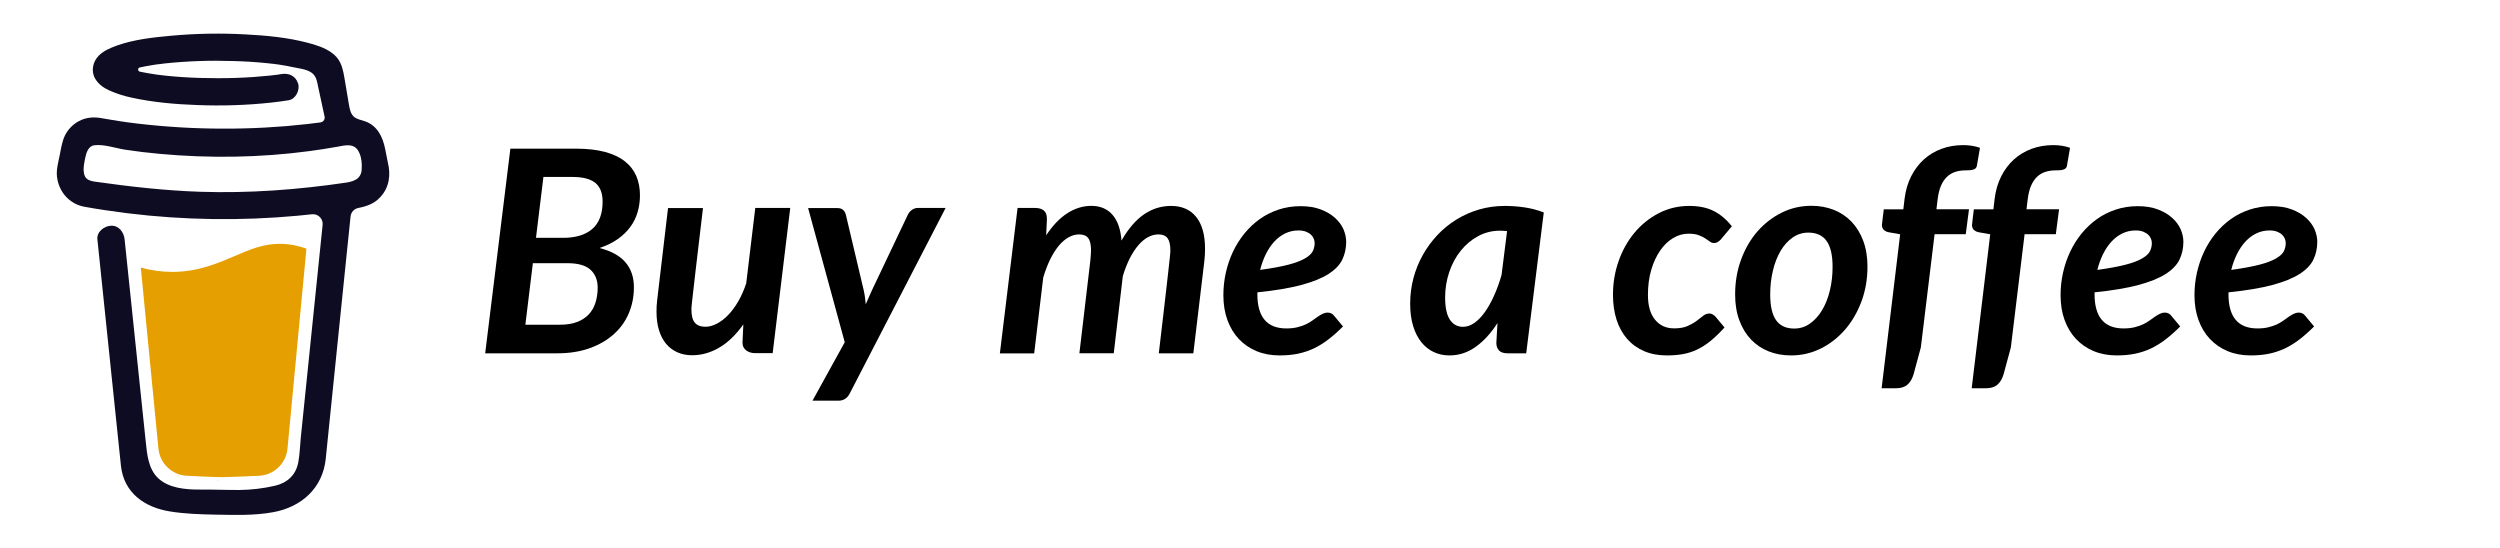
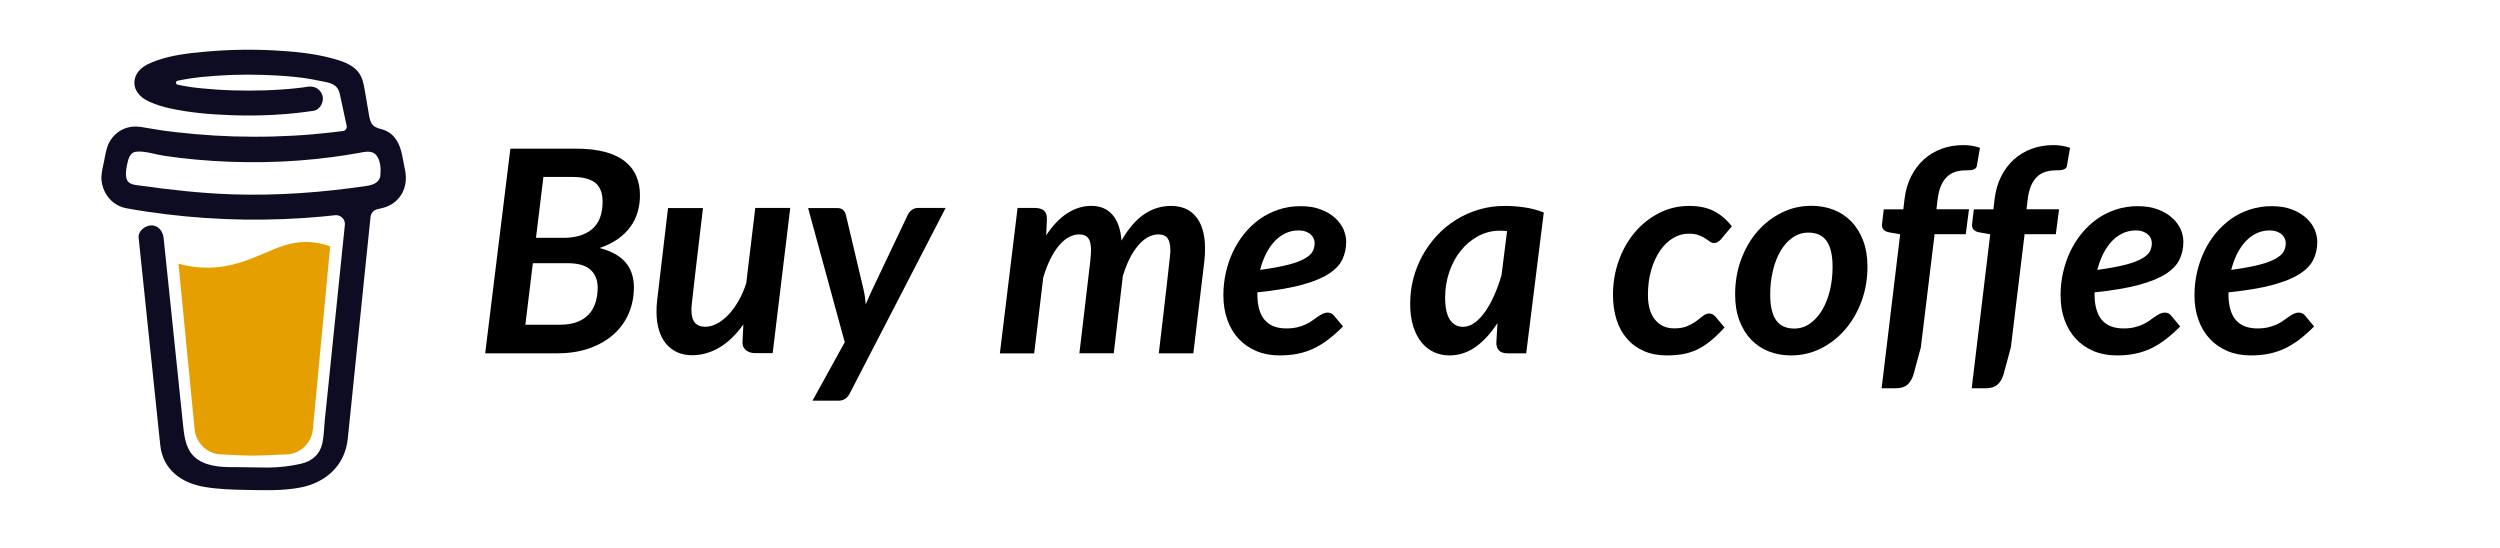
<svg xmlns="http://www.w3.org/2000/svg" version="1.1" id="Lag_1" x="0px" y="0px" viewBox="0 0 4169 913" style="enable-background:new 0 0 4169 913;" xml:space="preserve">
  <style type="text/css">
	.st0{fill:#0D0C22;}
	.st1{fill:#E69F00;}
	.st2{enable-background:new    ;}
</style>
-   <path class="st0" d="M591.2,242.9l-0.5-0.3l-1.3-0.4C589.9,242.6,590.5,242.8,591.2,242.9z" />
-   <path class="st0" d="M599.2,300.2l-0.6,0.2L599.2,300.2z" />
-   <path class="st0" d="M591.4,242.8c-0.1,0-0.2,0-0.2-0.1v0.1C591.3,242.9,591.3,242.8,591.4,242.8z" />
-   <path class="st0" d="M591.2,242.9L591.2,242.9L591.2,242.9L591.2,242.9z" />
-   <path class="st0" d="M598.7,300.1l0.9-0.5l0.3-0.2l0.3-0.3C599.7,299.3,599.2,299.7,598.7,300.1L598.7,300.1z" />
-   <path class="st0" d="M592.8,244.1l-0.9-0.9l-0.6-0.3C591.6,243.5,592.2,243.9,592.8,244.1L592.8,244.1z" />
-   <path class="st0" d="M364.6,800.6c-0.7,0.3-1.4,0.8-1.8,1.4l0.6-0.4C363.7,801.3,364.2,800.9,364.6,800.6z" />
-   <path class="st0" d="M497.1,774.5c0-0.8-0.4-0.7-0.3,2.2c0-0.2,0.1-0.5,0.1-0.7C497,775.5,497,775,497.1,774.5z" />
-   <path class="st0" d="M483.3,800.6c-0.7,0.3-1.4,0.8-1.8,1.4l0.6-0.4C482.5,801.3,483,800.9,483.3,800.6z" />
-   <path class="st0" d="M271.2,806.8c-0.6-0.5-1.2-0.8-1.9-0.9c0.6,0.3,1.2,0.6,1.5,0.8L271.2,806.8z" />
-   <path class="st0" d="M250.2,786.7c-0.1-0.8-0.3-1.7-0.8-2.4C249.8,785,250,785.8,250.2,786.7L250.2,786.7z" />
-   <path class="st1" d="M391.3,427c-28.8,12.3-61.5,26.4-104,26.4c-17.7,0-35.4-2.5-52.5-7.2l29.3,301.1c2.2,26.1,23.9,46.2,50.1,46.2  c0,0,41.6,2.2,55.5,2.2c14.9,0,59.7-2.2,59.7-2.2c26.2,0,48-20.1,50.1-46.2l31.5-332.7c-14.1-4.8-28.2-8-44.2-8  C439.3,406.4,417,416,391.3,427z" />
-   <path class="st0" d="M144.1,298.5l0.5,0.5l0.3,0.2C144.7,298.9,144.4,298.7,144.1,298.5z" />
-   <path class="st0" d="M646.7,270.7l-4.4-22.3c-4-20-13-38.9-33.5-46.1c-6.6-2.3-14.1-3.3-19.1-8.1c-5-4.8-6.5-12.2-7.7-19.1  c-2.2-12.6-4.2-25.3-6.4-37.9c-1.9-10.9-3.4-23-8.4-33c-6.5-13.4-19.9-21.2-33.3-26.4c-6.8-2.6-13.8-4.7-20.9-6.5  c-33.4-8.8-68.5-12.1-102.9-13.9c-41.3-2.3-82.6-1.6-123.8,2.1c-30.6,2.8-62.9,6.2-92,16.7c-10.6,3.9-21.6,8.5-29.7,16.7  c-9.9,10.1-13.2,25.7-5.9,38.3c5.2,8.9,13.9,15.3,23.1,19.4c12.1,5.4,24.6,9.5,37.6,12.2c36,7.9,73.2,11.1,109.9,12.4  c40.7,1.6,81.5,0.3,122-4c10-1.1,20-2.4,30-4c11.8-1.8,19.3-17.2,15.8-27.9c-4.1-12.8-15.3-17.8-27.9-15.8c-1.9,0.3-3.7,0.6-5.6,0.9  l-1.3,0.2c-4.3,0.5-8.5,1-12.8,1.5c-8.8,0.9-17.7,1.7-26.5,2.3c-19.9,1.4-39.7,2-59.6,2c-19.5,0-39.1-0.5-58.6-1.8  c-8.9-0.6-17.8-1.3-26.6-2.2c-4-0.4-8.1-0.9-12.1-1.4l-3.8-0.5l-0.9-0.1l-4-0.6c-8.1-1.2-16.2-2.6-24.2-4.3  c-0.8-0.2-1.5-0.6-2.1-1.3c-1.3-1.6-1-3.9,0.6-5.1c0.4-0.3,0.9-0.6,1.5-0.7h0.2c6.9-1.5,13.9-2.7,21-3.9c2.3-0.4,4.7-0.7,7-1.1h0.1  c4.4-0.3,8.8-1.1,13.2-1.6c38-4,76.3-5.3,114.6-4c18.6,0.5,37.1,1.6,55.6,3.5c4,0.4,7.9,0.9,11.9,1.3c1.5,0.2,3,0.4,4.6,0.6l3.1,0.4  c8.9,1.3,17.8,3,26.7,4.9c13.1,2.8,29.9,3.8,35.7,18.1c1.9,4.6,2.7,9.7,3.7,14.4l1.3,6.1c0,0.1,0.1,0.2,0.1,0.3  c3.1,14.4,6.2,28.8,9.3,43.2c0.2,1.1,0.2,2.2,0,3.2c-0.7,3.3-3.3,5.8-6.7,6.3h-0.1l-1.9,0.3l-1.9,0.2c-5.9,0.8-11.8,1.5-17.8,2.2  c-11.7,1.3-23.4,2.5-35.1,3.5c-23.3,1.9-46.6,3.2-70,3.8c-11.9,0.3-23.8,0.5-35.7,0.4c-47.4,0-94.7-2.8-141.8-8.3  c-5.1-0.6-10.2-1.2-15.3-1.9c4,0.5-2.9-0.4-4.3-0.6c-3.2-0.5-6.5-0.9-9.7-1.4c-10.9-1.6-21.7-3.6-32.5-5.4  c-13.1-2.2-25.7-1.1-37.5,5.4c-9.7,5.3-17.6,13.5-22.6,23.4c-5.1,10.5-6.6,22.1-8.9,33.5s-5.8,23.6-4.5,35.3  c2.9,25.2,20.5,45.7,45.8,50.3c23.8,4.3,47.8,7.8,71.8,10.8c94.4,11.6,189.7,12.9,284.4,4.1c7.7-0.7,15.4-1.5,23.1-2.4  c8.9-1,16.9,5.4,17.9,14.3c0.1,1.1,0.1,2.3,0,3.4l-2.4,23.3c-4.8,47.1-9.7,94.2-14.5,141.3c-5,49.4-10.1,98.9-15.2,148.3l-4.3,41.8  c-1.4,13.7-1.6,27.8-4.2,41.4c-4.1,21.3-18.5,34.4-39.6,39.1c-19.3,4.4-39,6.7-58.7,6.9c-21.9,0.1-43.8-0.9-65.7-0.7  c-23.4,0.1-52-2-70.1-19.4c-15.8-15.3-18.1-39.2-20.2-59.9c-2.9-27.4-5.7-54.8-8.6-82.2l-15.9-152.3l-10.3-98.6  c-0.2-1.6-0.3-3.2-0.5-4.9c-1.2-11.8-9.6-23.3-22.7-22.7c-11.2,0.5-24,10-22.7,22.7l7.6,73.1l15.7,151.2c4.5,42.9,9,85.9,13.4,128.8  c0.9,8.2,1.7,16.5,2.6,24.7c4.9,45,39.3,69.2,81.8,76c24.8,4,50.3,4.8,75.5,5.3c32.3,0.5,64.9,1.8,96.7-4.1  c47.1-8.6,82.4-40.1,87.5-88.9c1.4-14.1,2.9-28.2,4.3-42.3c4.8-46.6,9.6-93.2,14.3-139.8l15.6-152.3l7.2-69.8  c0.7-7.1,6-12.9,13-14.2c13.5-2.6,26.4-7.1,35.9-17.4C649,313.4,652.1,292.1,646.7,270.7z M140.1,285.8c0.2-0.1-0.2,1.7-0.3,2.5  C139.8,287,139.8,285.9,140.1,285.8z M141.5,295.9c0.1-0.1,0.4,0.4,0.8,0.9C141.7,296.3,141.4,295.9,141.5,295.9L141.5,295.9z   M142.7,297.6C143.2,298.3,143.5,298.8,142.7,297.6z M145.3,299.7L145.3,299.7c0.1,0.1,0.2,0.2,0.2,0.2  C145.5,299.8,145.4,299.8,145.3,299.7L145.3,299.7z M597.3,296.6c-4.8,4.6-12.1,6.7-19.3,7.8c-80.8,12-162.7,18.1-244.4,15.4  c-58.4-2-116.3-8.5-174.1-16.7c-5.7-0.8-11.8-1.8-15.7-6c-7.3-7.9-3.7-23.7-1.8-33.3c1.8-8.7,5.1-20.4,15.5-21.6  c16.2-1.9,35,4.9,51,7.4c19.3,2.9,38.7,5.3,58.1,7c83,7.6,167.3,6.4,249.9-4.7c15.1-2,30-4.4,45-7c13.3-2.4,28.1-6.9,36.1,6.9  c5.5,9.4,6.3,22,5.4,32.6C602.6,289,600.6,293.4,597.3,296.6L597.3,296.6z" />
+   <path class="st0" d="M623.7,253.7l-0.5-0.3l-1.2-0.4C622.5,253.5,623.1,253.7,623.7,253.7z" />
+   <path class="st0" d="M631.1,306.2l-0.6,0.2L631.1,306.2z" />
+   <path class="st0" d="M624,253.6c-0.1,0-0.1,0-0.2,0v0.1C623.8,253.7,623.9,253.7,624,253.6z" />
+   <path class="st0" d="M623.8,253.7L623.8,253.7L623.8,253.7L623.8,253.7z" />
+   <path class="st0" d="M630.6,306.1l0.9-0.5l0.3-0.2l0.3-0.3C631.6,305.4,631.1,305.7,630.6,306.1L630.6,306.1z" />
+   <path class="st0" d="M625.2,254.9l-0.8-0.8l-0.6-0.3C624.1,254.3,624.6,254.7,625.2,254.9L625.2,254.9z" />
+   <path class="st0" d="M416.3,764.3c-0.7,0.3-1.2,0.7-1.7,1.3l0.5-0.3C415.5,765,416,764.6,416.3,764.3z" />
+   <path class="st0" d="M537.6,740.5c0-0.8-0.4-0.6-0.3,2.1c0-0.2,0.1-0.4,0.1-0.6C537.5,741.4,537.5,740.9,537.6,740.5z" />
+   <path class="st0" d="M525,764.3c-0.7,0.3-1.2,0.7-1.7,1.3l0.5-0.3C524.2,765,524.7,764.6,525,764.3z" />
+   <path class="st0" d="M330.8,770c-0.5-0.4-1.1-0.7-1.8-0.8c0.5,0.3,1.1,0.5,1.4,0.7L330.8,770z" />
+   <path class="st0" d="M311.6,751.6c-0.1-0.8-0.3-1.5-0.7-2.2C311.2,750.1,311.4,750.8,311.6,751.6L311.6,751.6z" />
+   <path class="st1" d="M440.8,422.3c-26.4,11.3-56.3,24.1-95.2,24.1c-16.2,0-32.4-2.3-48-6.6l26.9,275.7c2,23.9,21.9,42.3,45.9,42.3  c0,0,38.1,2,50.8,2c13.7,0,54.7-2,54.7-2c24,0,43.9-18.4,45.9-42.3l28.8-304.7c-12.9-4.4-25.8-7.3-40.4-7.3  C484.7,403.5,464.3,412.2,440.8,422.3z" />
+   <path class="st0" d="M214.4,304.6l0.5,0.4l0.3,0.2C214.9,305,214.7,304.8,214.4,304.6z" />
+   <path class="st0" d="M674.6,279.2l-4-20.4c-3.6-18.3-11.9-35.6-30.7-42.2c-6-2.1-12.9-3-17.5-7.4s-6-11.2-7.1-17.5  c-2-11.6-3.8-23.2-5.9-34.7c-1.8-9.9-3.1-21.1-7.7-30.2c-5.9-12.2-18.2-19.4-30.5-24.1c-6.3-2.3-12.7-4.3-19.2-5.9  c-30.6-8-62.7-11-94.2-12.7c-37.8-2.1-75.7-1.4-113.3,1.9c-28,2.5-57.6,5.6-84.2,15.3c-9.7,3.5-19.8,7.8-27.2,15.3  c-9.1,9.2-12.1,23.5-5.4,35.1c4.7,8.2,12.7,14,21.2,17.8c11,4.9,22.6,8.7,34.4,11.2c32.9,7.2,67,10.1,100.7,11.3  c37.3,1.5,74.6,0.3,111.7-3.7c9.2-1,18.3-2.2,27.5-3.6c10.8-1.7,17.7-15.7,14.5-25.5c-3.8-11.7-14-16.3-25.5-14.5  c-1.7,0.3-3.4,0.5-5.1,0.8l-1.2,0.2c-3.9,0.5-7.8,1-11.7,1.4c-8.1,0.9-16.2,1.6-24.3,2.1c-18.2,1.3-36.4,1.9-54.6,1.9  c-17.9,0-35.8-0.5-53.7-1.7c-8.1-0.5-16.3-1.2-24.4-2c-3.7-0.4-7.4-0.8-11-1.2l-3.5-0.4l-0.8-0.1l-3.6-0.5c-7.4-1.1-14.8-2.4-22.2-4  c-0.7-0.2-1.4-0.6-1.9-1.2c-1.2-1.4-0.9-3.5,0.5-4.7c0.4-0.3,0.9-0.5,1.4-0.7h0.2c6.4-1.4,12.8-2.5,19.2-3.5c2.1-0.3,4.3-0.7,6.4-1  h0.1c4-0.3,8-1,12.1-1.5c34.8-3.6,69.9-4.9,104.9-3.7c17,0.5,34,1.5,50.9,3.2c3.6,0.4,7.2,0.8,10.9,1.2c1.4,0.2,2.8,0.4,4.2,0.5  l2.8,0.4c8.2,1.2,16.3,2.7,24.4,4.4c12,2.6,27.4,3.4,32.7,16.6c1.7,4.2,2.5,8.9,3.4,13.2l1.2,5.6c0,0.1,0.1,0.2,0.1,0.3  c2.8,13.2,5.7,26.4,8.5,39.5c0.2,1,0.2,2,0,3c-0.6,3-3.1,5.3-6.1,5.7h-0.1l-1.7,0.2l-1.7,0.2c-5.4,0.7-10.8,1.4-16.3,2  c-10.7,1.2-21.4,2.3-32.1,3.2c-21.3,1.8-42.7,2.9-64.1,3.5c-10.9,0.3-21.8,0.4-32.7,0.4c-43.4,0-86.7-2.6-129.9-7.6  c-4.7-0.5-9.3-1.1-14-1.7c3.6,0.5-2.6-0.4-3.9-0.5c-3-0.4-5.9-0.9-8.9-1.3c-10-1.5-19.9-3.3-29.8-4.9c-12-2-23.5-1-34.4,4.9  c-8.9,4.9-16.1,12.4-20.7,21.5c-4.7,9.7-6.1,20.2-8.2,30.7s-5.4,21.6-4.1,32.3c2.7,23.1,18.8,41.9,42,46c21.8,4,43.8,7.2,65.8,9.9  c86.4,10.6,173.7,11.8,260.4,3.8c7.1-0.7,14.1-1.4,21.1-2.2c8.1-0.9,15.5,5,16.4,13.1c0.1,1,0.1,2.1,0,3.1l-2.2,21.3  c-4.4,43.1-8.9,86.2-13.3,129.3c-4.6,45.3-9.3,90.5-13.9,135.8l-4,38.2c-1.3,12.5-1.4,25.5-3.8,37.9c-3.8,19.5-17,31.5-36.2,35.8  c-17.6,4-35.7,6.1-53.8,6.3c-20.1,0.1-40.1-0.8-60.2-0.7c-21.4,0.1-47.7-1.9-64.2-17.8c-14.5-14-16.5-35.9-18.5-54.9  c-2.6-25.1-5.2-50.2-7.8-75.3l-14.5-139.5l-9.4-90.3c-0.2-1.5-0.3-3-0.5-4.5c-1.1-10.8-8.7-21.3-20.8-20.8  c-10.3,0.5-22,9.2-20.8,20.8l7,66.9l14.4,138.4c4.1,39.3,8.2,78.6,12.3,118c0.8,7.5,1.5,15.1,2.4,22.6c4.5,41.2,36,63.4,74.9,69.6  c22.7,3.7,46,4.4,69.1,4.8c29.6,0.5,59.5,1.6,88.5-3.8c43.1-7.9,75.5-36.7,80.1-81.4c1.3-12.9,2.6-25.8,4-38.7  c4.4-42.7,8.8-85.3,13.1-128l14.3-139.4l6.6-63.9c0.7-6.5,5.5-11.8,11.9-13c12.3-2.4,24.1-6.5,32.9-15.9  C676.7,318.3,679.5,298.8,674.6,279.2z M210.8,293c0.2-0.1-0.2,1.5-0.3,2.3C210.5,294.1,210.5,293.1,210.8,293z M212,302.2  c0.1-0.1,0.4,0.3,0.7,0.8C212.2,302.6,211.9,302.3,212,302.2L212,302.2z M213.2,303.8C213.6,304.5,213.8,304.9,213.2,303.8z   M215.5,305.7L215.5,305.7c0.1,0.1,0.2,0.1,0.2,0.2C215.7,305.9,215.6,305.8,215.5,305.7L215.5,305.7z M629.3,302.9  c-4.4,4.2-11.1,6.2-17.7,7.1c-73.9,11-149,16.5-223.8,14.1c-53.5-1.8-106.4-7.8-159.4-15.3c-5.2-0.7-10.8-1.7-14.4-5.5  c-6.7-7.2-3.4-21.7-1.7-30.5c1.6-8,4.7-18.6,14.2-19.8c14.8-1.7,32.1,4.5,46.7,6.7c17.7,2.7,35.4,4.8,53.2,6.4  c76,6.9,153.2,5.8,228.8-4.3c13.8-1.9,27.5-4,41.2-6.4c12.2-2.2,25.7-6.3,33.1,6.3c5.1,8.6,5.7,20.1,4.9,29.8  C634.2,296,632.4,299.9,629.3,302.9L629.3,302.9z" />
  <g class="st2">
    <path d="M809.1,589.2l42-341.3h109.5c18.9,0,35,1.9,48.5,5.5c13.5,3.7,24.5,8.9,33,15.7c8.6,6.8,14.9,14.9,19,24.5   c4.1,9.6,6.1,20.3,6.1,32.1c0,9.8-1.3,19.1-3.9,28c-2.6,8.9-6.6,17.1-12.2,24.7c-5.5,7.6-12.5,14.3-21,20.3   c-8.5,6-18.6,10.9-30.4,14.9c19.4,4.9,33.7,12.8,43.2,23.7c9.4,10.9,14.2,24.8,14.2,41.7c0,15.7-2.9,30.3-8.7,43.8   c-5.8,13.5-14.2,25.1-25.3,34.9c-11,9.8-24.4,17.5-40.2,23.1c-15.8,5.6-33.7,8.4-53.7,8.4H809.1z M888.6,438.8l-12.5,102.7h57.8   c11,0,20.5-1.5,28.3-4.5c7.9-3,14.4-7.2,19.5-12.6c5.1-5.4,8.9-12,11.3-19.6c2.4-7.6,3.7-16,3.7-25.1c0-12.4-3.9-22.3-11.8-29.7   c-7.9-7.4-20.8-11.1-38.7-11.1H888.6z M893.8,396.6h45.3c21.1,0,37.3-5,48.7-14.9c11.4-9.9,17.1-25.1,17.1-45.5   c0-14.3-4.1-24.7-12.2-31.3c-8.1-6.5-20.7-9.8-37.9-9.8h-48.6L893.8,396.6z" />
    <path d="M1172.3,347c-3.1,26.6-5.8,49.1-8,67.5c-2.2,18.4-4,33.7-5.4,46c-1.4,12.3-2.5,21.9-3.3,29c-0.8,7.1-1.4,12.4-1.8,16   c-0.4,3.6-0.6,6.1-0.7,7.3c-0.1,1.3-0.1,2.3-0.1,3.1c0,10.4,1.9,17.8,5.8,22.3c3.9,4.5,9.7,6.7,17.6,6.7c6.1,0,12.5-1.7,19-5.1   c6.5-3.4,12.8-8.2,18.9-14.5c6.1-6.3,11.7-13.9,16.9-22.9c5.2-9,9.6-19,13.2-30l15.1-125.6h58.3l-29.3,242.1h-29.5   c-2.7,0-5.2-0.4-7.7-1.1c-2.4-0.7-4.6-1.8-6.6-3.2c-2-1.4-3.5-3.2-4.7-5.4c-1.2-2.2-1.8-4.8-1.8-7.8v-0.9l1.4-29.5   c-12.3,17.3-25.7,30.2-40.2,38.7c-14.6,8.5-29.6,12.7-45.2,12.7c-9,0-17.1-1.6-24.4-4.8c-7.3-3.2-13.6-7.9-18.8-14   s-9.2-13.7-12-22.8c-2.8-9-4.2-19.4-4.2-31c0-3.1,0.1-6.3,0.2-9.4c0.2-3.1,0.5-6.4,0.9-9.9L1114,347H1172.3z" />
    <path d="M1417,656.2c-4.1,8-10.4,12-18.9,12h-43.2l53.8-97.5L1347.6,347h48.9c4.2,0,7.4,1.1,9.6,3.2s3.6,4.7,4.4,7.7l29.7,125.6   c0.9,4.1,1.7,8.1,2.2,12c0.5,3.9,1,7.9,1.3,12c1.7-4.1,3.5-8.1,5.3-12.2c1.8-4,3.7-8.1,5.5-12.2l59.7-125.6   c1.6-3.1,3.9-5.7,6.8-7.7c3-2,6.1-3,9.2-3h46.7L1417,656.2z" />
    <path d="M1667.4,589.2l29.5-242.4h29.5c6,0,10.7,1.4,14.2,4.2c3.5,2.8,5.2,7.3,5.2,13.5c0,0.2,0,0.4,0,0.7c0,0.3,0,1.4-0.1,3.2   c-0.1,1.8-0.2,4.6-0.4,8.3c-0.2,3.7-0.4,8.9-0.7,15.7c10.9-16.5,22.7-28.8,35.4-36.9c12.7-8.1,26-12.2,39.9-12.2   c14.9,0,26.7,5,35.3,14.9c8.6,9.9,13.6,24.2,15,43c11.3-19.8,23.9-34.4,37.6-43.8c13.8-9.4,28.8-14,45-14   c18.1,0,32.1,6.1,41.9,18.3c9.8,12.2,14.8,29.8,14.8,52.7c0,3.1-0.1,6.5-0.2,10c-0.2,3.5-0.5,7.1-0.9,10.7L1990,589.2h-57.6   c3.1-26.7,5.8-49.4,8-68.1c2.2-18.6,4-34.2,5.4-46.7c1.4-12.5,2.5-22.3,3.3-29.4c0.8-7.1,1.4-12.5,1.8-16.4   c0.4-3.9,0.6-6.5,0.7-7.8c0.1-1.3,0.1-2.4,0.1-3.2c0-9.4-1.6-16.2-4.7-20.4c-3.1-4.2-8.3-6.3-15.3-6.3c-6,0-11.8,1.6-17.5,4.7   c-5.7,3.1-11.1,7.7-16.2,13.7c-5.1,6-9.8,13.3-14.2,21.9c-4.3,8.7-8.1,18.4-11.4,29.3l-15.1,128.6H1800l18.2-154.1   c0.3-3.3,0.6-6.4,0.8-9.3c0.2-2.9,0.4-5.6,0.4-8.1c0-9.4-1.5-16.2-4.6-20.4c-3.1-4.2-8.1-6.3-15.2-6.3c-6.1,0-12.1,1.7-17.9,5   c-5.8,3.3-11.3,8.1-16.4,14.3c-5.1,6.2-9.8,13.8-14.2,22.7c-4.3,8.9-8.1,18.8-11.4,29.9l-15.1,126.5H1667.4z" />
    <path d="M2244.9,403.2c0,10.9-2.2,20.8-6.5,29.7c-4.3,9-12.1,17-23.2,24.1c-11.2,7.1-26.3,13.2-45.4,18.3   c-19.1,5.1-43.5,9.2-73,12.2v3.1c0,38.1,16.1,57.1,48.4,57.1c6.9,0,13.1-0.7,18.4-2c5.3-1.3,10-3,14-4.8c4-1.9,7.6-4,10.9-6.4   c3.2-2.4,6.2-4.5,9-6.4c2.8-1.9,5.5-3.5,8.1-4.8c2.7-1.3,5.6-2,8.7-2c1.9,0,3.8,0.4,5.7,1.3c1.9,0.9,3.5,2.2,4.7,3.9l14.9,17.9   c-8.3,8.3-16.5,15.6-24.5,21.7c-8,6.1-16.2,11.2-24.5,15.1c-8.3,3.9-17.2,6.8-26.4,8.7c-9.3,1.9-19.4,2.8-30.4,2.8   c-14.2,0-27-2.4-38.5-7.2c-11.5-4.8-21.3-11.6-29.5-20.3c-8.2-8.7-14.5-19.3-19-31.6c-4.5-12.3-6.7-26.2-6.7-41.4   c0-12.7,1.4-25.3,4.1-37.5c2.8-12.3,6.7-23.9,11.9-34.9c5.2-11,11.6-21.2,19.1-30.4c7.6-9.3,16.1-17.3,25.6-24.1   c9.5-6.8,20-12,31.4-15.8c11.4-3.8,23.6-5.7,36.7-5.7c12.7,0,23.9,1.8,33.4,5.4c9.5,3.6,17.5,8.3,23.8,14   c6.4,5.7,11.1,12.2,14.3,19.2C2243.3,389.5,2244.9,396.4,2244.9,403.2z M2165.4,384.3c-7.9,0-15.2,1.6-21.9,4.8   c-6.8,3.2-12.9,7.8-18.3,13.6c-5.4,5.8-10.1,12.8-14.2,20.9c-4,8.1-7.2,17-9.6,26.5c19.5-2.7,35.2-5.6,47.1-8.7   c11.9-3.1,21.1-6.6,27.6-10.4c6.5-3.8,10.9-7.8,13-12s3.2-8.8,3.2-13.7c0-2.4-0.5-4.8-1.5-7.3c-1-2.5-2.6-4.8-4.7-6.7   c-2.1-2-4.9-3.6-8.3-5C2174.4,385,2170.2,384.3,2165.4,384.3z" />
    <path d="M2545.1,589.2h-30.7c-7.1,0-12-1.7-14.9-5s-4.2-7.5-4.2-12.5l1.9-33c-10.7,16.7-22.7,29.9-36.1,39.5   c-13.4,9.7-28.1,14.5-44.1,14.5c-9.1,0-17.7-1.8-25.6-5.4c-7.9-3.6-14.9-9-20.8-16.2c-5.9-7.2-10.5-16.1-13.9-26.9   c-3.4-10.8-5.1-23.4-5.1-37.9c0-14.5,1.8-28.6,5.4-42.2c3.6-13.7,8.8-26.5,15.5-38.6c6.7-12,14.8-23.1,24.2-33.2   c9.4-10.1,20-18.7,31.7-26c11.7-7.2,24.4-12.9,38-16.9c13.6-4,28-6,43.1-6c10.9,0,21.7,0.8,32.7,2.4c10.9,1.6,21.7,4.4,32.2,8.5   L2545.1,589.2z M2439.8,545c6.4,0,12.8-2.2,19-6.6c6.2-4.4,12.1-10.5,17.6-18.3c5.5-7.8,10.6-17,15.3-27.5   c4.7-10.5,8.8-21.9,12.3-34l9.2-73.2c-4.2-0.5-8.2-0.7-11.8-0.7c-13.1,0-25.2,3-36.3,9c-11.2,6-20.8,14-29,24.2   c-8.2,10.1-14.6,21.9-19.2,35.4c-4.6,13.5-7,27.7-7,42.6c0,17,2.7,29.4,8,37.3C2423.2,541.1,2430.5,545,2439.8,545z" />
    <path d="M2852.7,568.4c-7.3,6-14.8,10.8-22.3,14.4c-7.6,3.6-15.5,6.2-23.8,7.7c-8.3,1.5-17.5,2.2-27.4,2.2c-14,0-26.5-2.4-37.6-7.2   c-11.1-4.8-20.5-11.6-28.2-20.4c-7.7-8.8-13.6-19.4-17.6-31.9c-4-12.4-6-26.3-6-41.5c0-19.7,3.1-38.4,9.4-56.3   c6.3-17.9,15.1-33.6,26.4-47.2c11.3-13.6,24.8-24.5,40.4-32.6c15.6-8.1,32.6-12.2,51-12.2c16,0,29.7,2.8,40.9,8.5   c11.2,5.7,21.3,14.2,30.1,25.5l-18.6,22.2c-1.4,1.4-3,2.7-4.8,3.9c-1.8,1.2-3.8,1.8-6,1.8c-2.7,0-5.1-0.8-7.3-2.5   c-2.2-1.7-4.8-3.4-7.7-5.3c-2.9-1.9-6.5-3.7-10.9-5.3c-4.3-1.7-10-2.5-16.9-2.5c-9,0-17.5,2.4-25.7,7.3   c-8.2,4.9-15.4,11.8-21.6,20.8c-6.2,9-11.2,19.7-14.9,32.3c-3.7,12.6-5.5,26.5-5.5,41.8c0,17.8,3.9,31.5,11.8,41.2   c7.9,9.7,18.5,14.5,31.9,14.5c9,0,16.4-1.3,22.3-3.9c5.9-2.6,10.9-5.4,15-8.5c4.1-3.1,7.7-5.9,11-8.5c3.2-2.6,6.7-3.9,10.5-3.9   c1.9,0,3.7,0.5,5.5,1.5c1.8,1,3.4,2.3,4.8,3.9l14.9,17.9C2867.7,555,2860,562.4,2852.7,568.4z" />
    <path d="M2986.8,592.7c-13.4,0-25.8-2.2-37.2-6.7c-11.4-4.5-21.2-11.1-29.5-19.7c-8.3-8.7-14.8-19.3-19.5-31.9   c-4.7-12.6-7.1-27-7.1-43.2c0-20.9,3.3-40.4,10-58.5c6.7-18.1,15.8-33.7,27.4-47c11.6-13.2,25.1-23.6,40.5-31.2   c15.4-7.6,31.9-11.3,49.3-11.3c13.4,0,25.8,2.2,37.2,6.7c11.4,4.5,21.3,11.1,29.6,19.7c8.3,8.7,14.9,19.3,19.6,31.9   c4.7,12.6,7.1,27,7.1,43.2c0,20.8-3.4,40.2-10.1,58.2c-6.8,18-15.9,33.7-27.5,47c-11.6,13.3-25.1,23.8-40.5,31.4   C3020.8,588.9,3004.3,592.7,2986.8,592.7z M2992,547.9c9.8,0,18.6-2.8,26.4-8.4c7.9-5.6,14.6-13.1,20.2-22.4   c5.6-9.4,9.9-20.3,12.9-32.7c3-12.4,4.5-25.5,4.5-39.2c0-19.7-3.3-34.1-10-43.4c-6.7-9.3-16.8-13.9-30.3-13.9   c-9.8,0-18.6,2.8-26.4,8.3c-7.9,5.5-14.6,13-20.1,22.4c-5.5,9.4-9.8,20.4-12.7,32.8c-3,12.4-4.5,25.6-4.5,39.4   c0,19.7,3.3,34.1,9.9,43.3C2968.4,543.3,2978.5,547.9,2992,547.9z" />
    <path d="M3226.1,390.7l-22.9,188.6l-12,44.4c-2.2,7.7-5.6,13.6-10.3,17.7c-4.6,4.1-11.2,6.1-19.7,6.1h-23.4l30.9-256.8l-18.6-3.3   c-3.5-0.6-6.3-1.9-8.5-3.9c-2.2-2-3.3-4.8-3.3-8.4c0-0.2,0-0.5,0.1-0.9c0.1-0.5,0.2-1.5,0.4-3.2c0.2-1.7,0.4-4.2,0.8-7.6   c0.4-3.4,1-8.1,1.8-14.3h32.6l2.1-17.9c1.7-13.8,5.4-26.3,11-37.3c5.6-11,12.7-20.4,21.2-28.1c8.6-7.7,18.4-13.6,29.6-17.7   c11.2-4.1,23.2-6.1,36.1-6.1c10.1,0,19.4,1.5,27.8,4.5l-5.2,30.2c-0.3,1.7-1.1,3.1-2.2,4.1c-1.2,1-2.6,1.8-4.4,2.2   c-1.7,0.5-3.7,0.8-5.8,0.9c-2.1,0.2-4.3,0.2-6.5,0.2c-6.3,0-12.1,0.9-17.3,2.6c-5.3,1.7-9.9,4.5-13.9,8.4c-4,3.9-7.3,8.9-9.9,15.1   c-2.6,6.2-4.4,13.8-5.5,22.8l-1.9,16h54.3l-5.4,41.5H3226.1z" />
    <path d="M3376.2,390.7l-22.9,188.6l-12,44.4c-2.2,7.7-5.6,13.6-10.3,17.7c-4.6,4.1-11.2,6.1-19.7,6.1H3288l30.9-256.8l-18.6-3.3   c-3.5-0.6-6.3-1.9-8.5-3.9c-2.2-2-3.3-4.8-3.3-8.4c0-0.2,0-0.5,0.1-0.9c0.1-0.5,0.2-1.5,0.4-3.2c0.2-1.7,0.4-4.2,0.8-7.6   c0.4-3.4,1-8.1,1.8-14.3h32.6l2.1-17.9c1.7-13.8,5.4-26.3,11-37.3c5.6-11,12.7-20.4,21.2-28.1c8.6-7.7,18.4-13.6,29.6-17.7   c11.2-4.1,23.2-6.1,36.1-6.1c10.1,0,19.4,1.5,27.8,4.5l-5.2,30.2c-0.3,1.7-1.1,3.1-2.2,4.1c-1.2,1-2.6,1.8-4.4,2.2   c-1.7,0.5-3.7,0.8-5.8,0.9c-2.1,0.2-4.3,0.2-6.5,0.2c-6.3,0-12.1,0.9-17.3,2.6c-5.3,1.7-9.9,4.5-13.9,8.4c-4,3.9-7.3,8.9-9.9,15.1   c-2.6,6.2-4.4,13.8-5.5,22.8l-1.9,16h54.3l-5.4,41.5H3376.2z" />
    <path d="M3641,403.2c0,10.9-2.2,20.8-6.5,29.7c-4.3,9-12.1,17-23.2,24.1c-11.2,7.1-26.3,13.2-45.4,18.3c-19.1,5.1-43.5,9.2-73,12.2   v3.1c0,38.1,16.1,57.1,48.4,57.1c6.9,0,13.1-0.7,18.4-2c5.3-1.3,10-3,14-4.8c4-1.9,7.6-4,10.9-6.4c3.2-2.4,6.2-4.5,9-6.4   c2.8-1.9,5.5-3.5,8.1-4.8c2.7-1.3,5.6-2,8.7-2c1.9,0,3.8,0.4,5.7,1.3c1.9,0.9,3.5,2.2,4.7,3.9l14.9,17.9   c-8.3,8.3-16.5,15.6-24.5,21.7c-8,6.1-16.2,11.2-24.5,15.1c-8.3,3.9-17.2,6.8-26.4,8.7c-9.3,1.9-19.4,2.8-30.4,2.8   c-14.2,0-27-2.4-38.5-7.2c-11.5-4.8-21.3-11.6-29.5-20.3c-8.2-8.7-14.5-19.3-19-31.6c-4.5-12.3-6.7-26.2-6.7-41.4   c0-12.7,1.4-25.3,4.1-37.5c2.8-12.3,6.7-23.9,11.9-34.9c5.2-11,11.6-21.2,19.1-30.4c7.6-9.3,16.1-17.3,25.6-24.1   c9.5-6.8,20-12,31.4-15.8c11.4-3.8,23.6-5.7,36.7-5.7c12.7,0,23.9,1.8,33.4,5.4c9.5,3.6,17.5,8.3,23.8,14   c6.4,5.7,11.1,12.2,14.3,19.2C3639.5,389.5,3641,396.4,3641,403.2z M3561.5,384.3c-7.9,0-15.2,1.6-21.9,4.8   c-6.8,3.2-12.9,7.8-18.3,13.6c-5.4,5.8-10.1,12.8-14.2,20.9c-4,8.1-7.2,17-9.6,26.5c19.5-2.7,35.2-5.6,47.1-8.7   c11.9-3.1,21.1-6.6,27.6-10.4c6.5-3.8,10.9-7.8,13-12s3.2-8.8,3.2-13.7c0-2.4-0.5-4.8-1.5-7.3c-1-2.5-2.6-4.8-4.7-6.7   c-2.1-2-4.9-3.6-8.3-5C3570.5,385,3566.4,384.3,3561.5,384.3z" />
    <path d="M3864.3,403.2c0,10.9-2.2,20.8-6.5,29.7c-4.3,9-12.1,17-23.2,24.1c-11.2,7.1-26.3,13.2-45.4,18.3   c-19.1,5.1-43.5,9.2-73,12.2v3.1c0,38.1,16.1,57.1,48.4,57.1c6.9,0,13.1-0.7,18.4-2c5.3-1.3,10-3,14-4.8c4-1.9,7.6-4,10.9-6.4   c3.2-2.4,6.2-4.5,9-6.4c2.8-1.9,5.5-3.5,8.1-4.8c2.7-1.3,5.6-2,8.7-2c1.9,0,3.8,0.4,5.7,1.3c1.9,0.9,3.5,2.2,4.7,3.9l14.9,17.9   c-8.3,8.3-16.5,15.6-24.5,21.7c-8,6.1-16.2,11.2-24.5,15.1c-8.3,3.9-17.2,6.8-26.4,8.7c-9.3,1.9-19.4,2.8-30.4,2.8   c-14.2,0-27-2.4-38.5-7.2c-11.5-4.8-21.3-11.6-29.5-20.3c-8.2-8.7-14.5-19.3-19-31.6c-4.5-12.3-6.7-26.2-6.7-41.4   c0-12.7,1.4-25.3,4.1-37.5c2.8-12.3,6.7-23.9,11.9-34.9c5.2-11,11.6-21.2,19.1-30.4c7.6-9.3,16.1-17.3,25.6-24.1   c9.5-6.8,20-12,31.4-15.8c11.4-3.8,23.6-5.7,36.7-5.7c12.7,0,23.9,1.8,33.4,5.4c9.5,3.6,17.5,8.3,23.8,14   c6.4,5.7,11.1,12.2,14.3,19.2C3862.7,389.5,3864.3,396.4,3864.3,403.2z M3784.8,384.3c-7.9,0-15.2,1.6-21.9,4.8   c-6.8,3.2-12.9,7.8-18.3,13.6c-5.4,5.8-10.1,12.8-14.2,20.9c-4,8.1-7.2,17-9.6,26.5c19.5-2.7,35.2-5.6,47.1-8.7   c11.9-3.1,21.1-6.6,27.6-10.4c6.5-3.8,10.9-7.8,13-12s3.2-8.8,3.2-13.7c0-2.4-0.5-4.8-1.5-7.3c-1-2.5-2.6-4.8-4.7-6.7   c-2.1-2-4.9-3.6-8.3-5C3793.8,385,3789.6,384.3,3784.8,384.3z" />
  </g>
</svg>
